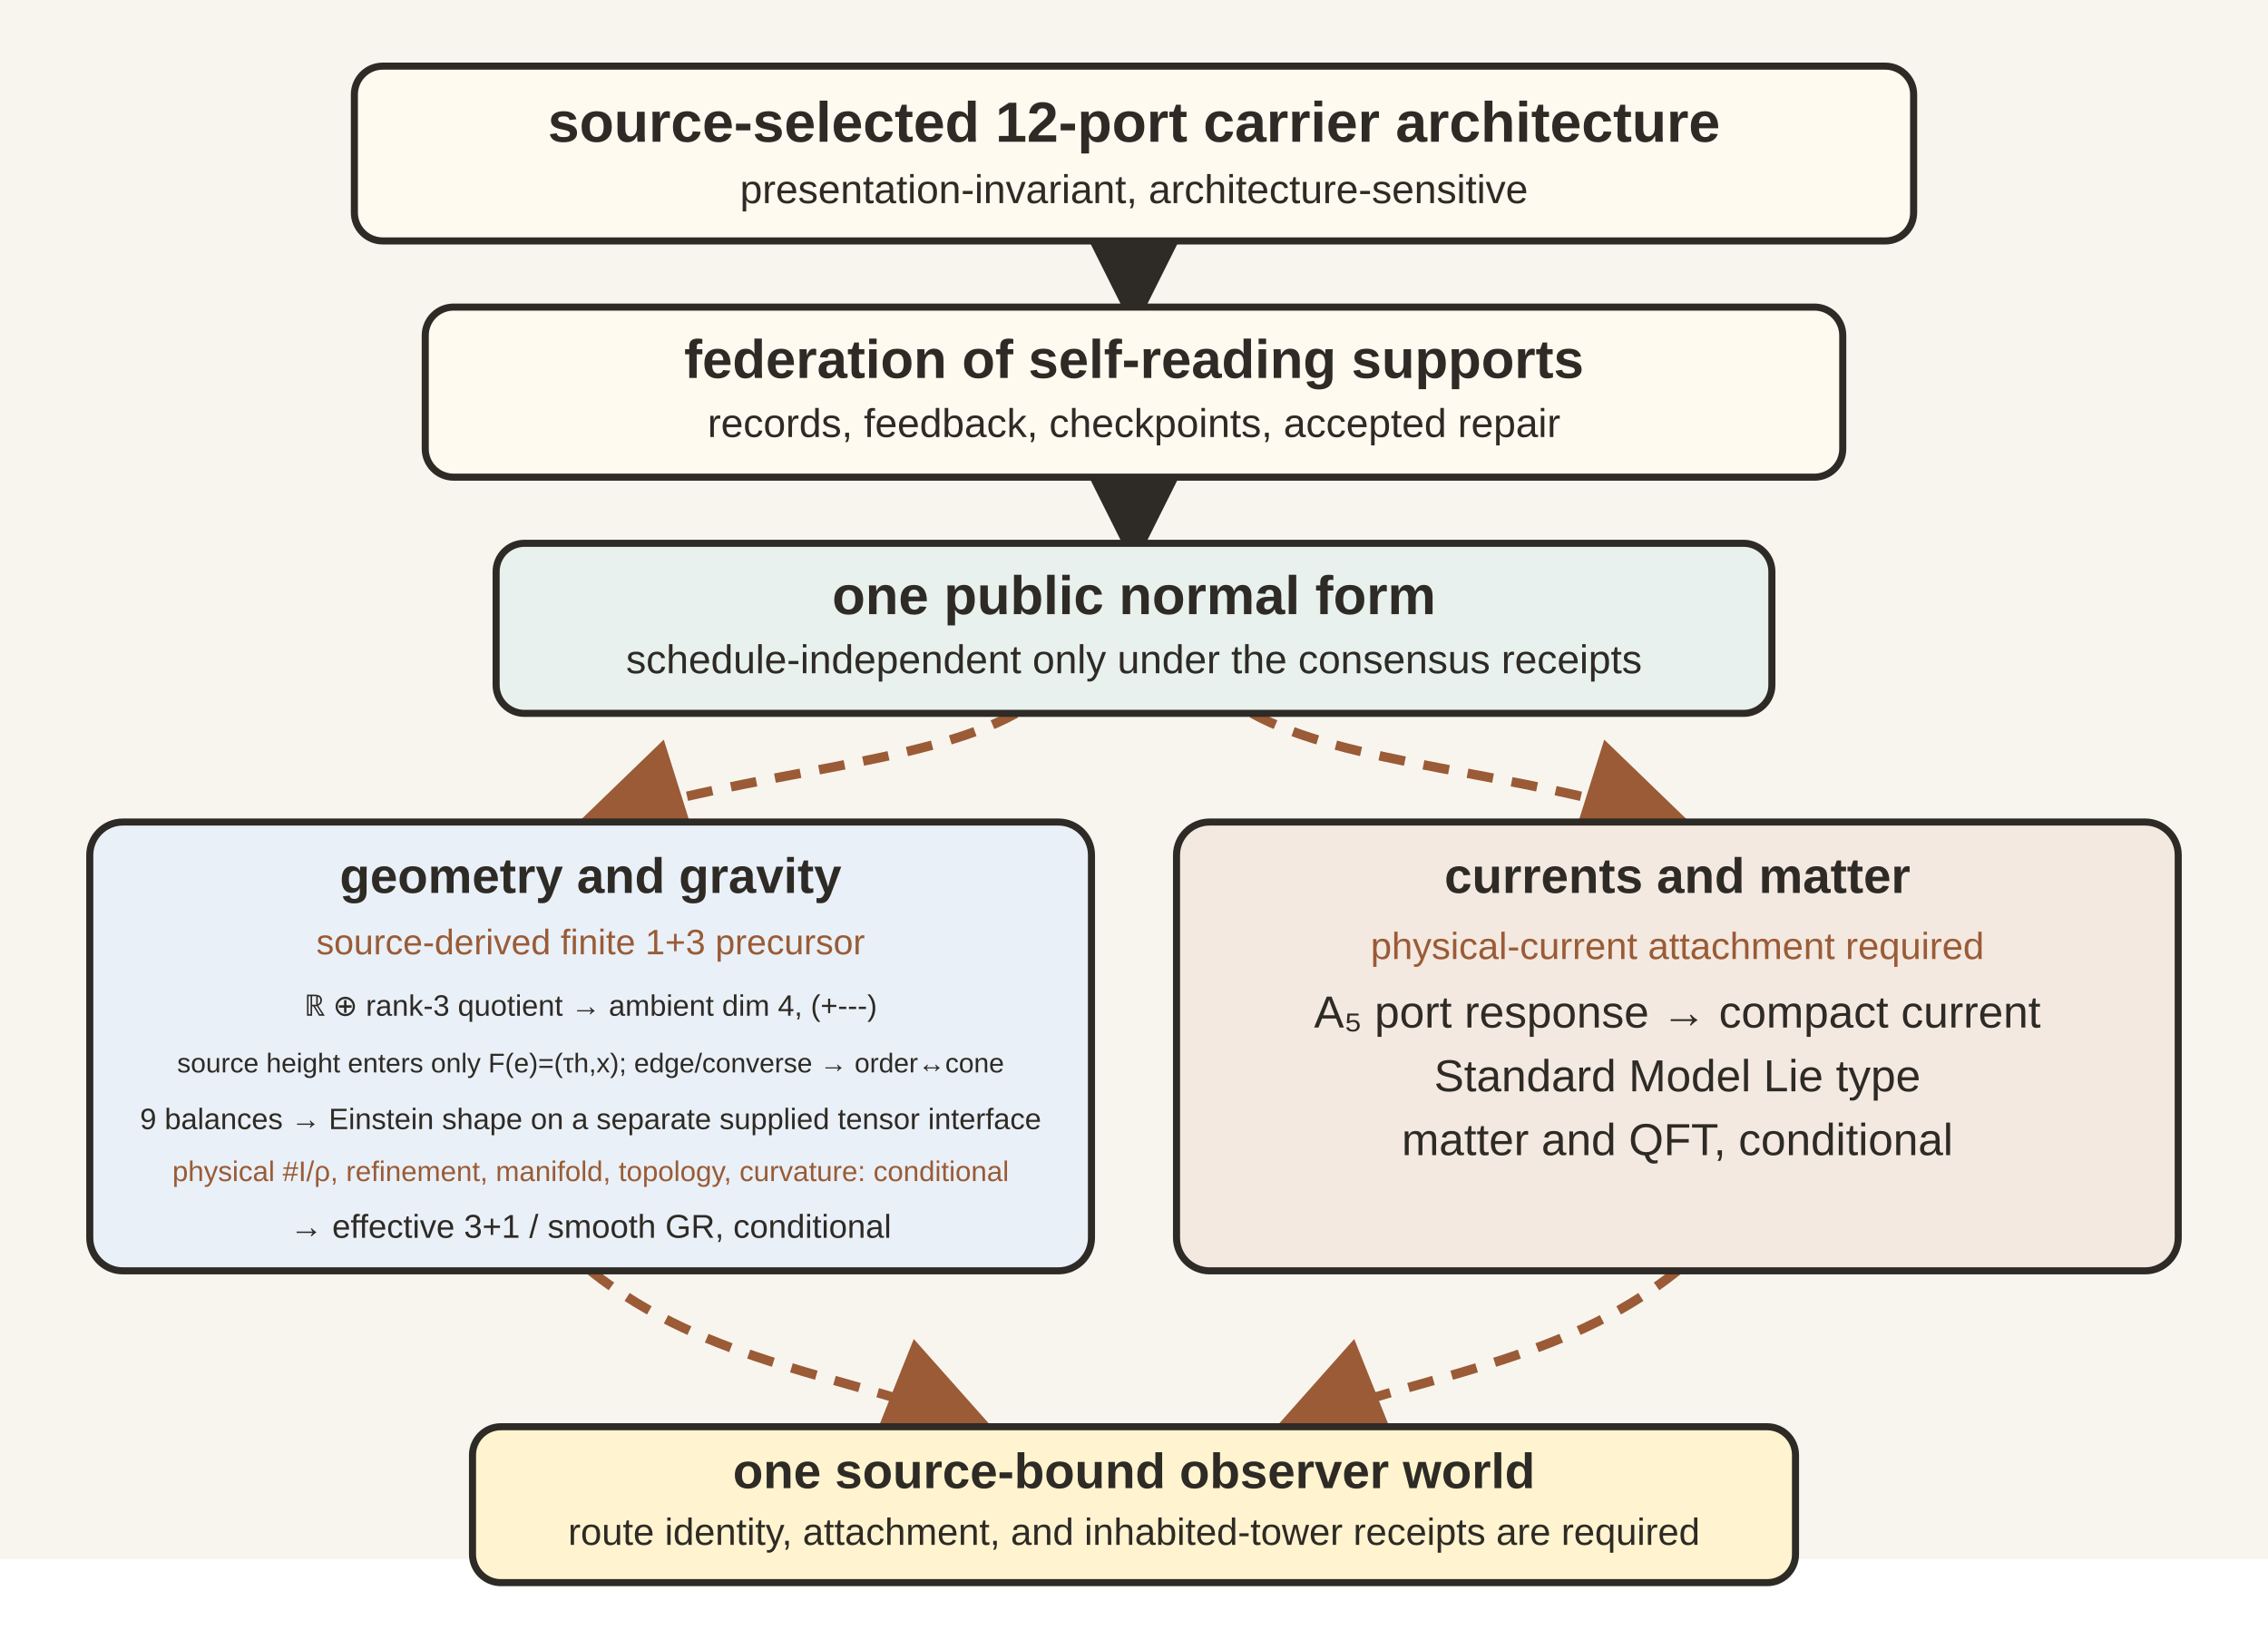
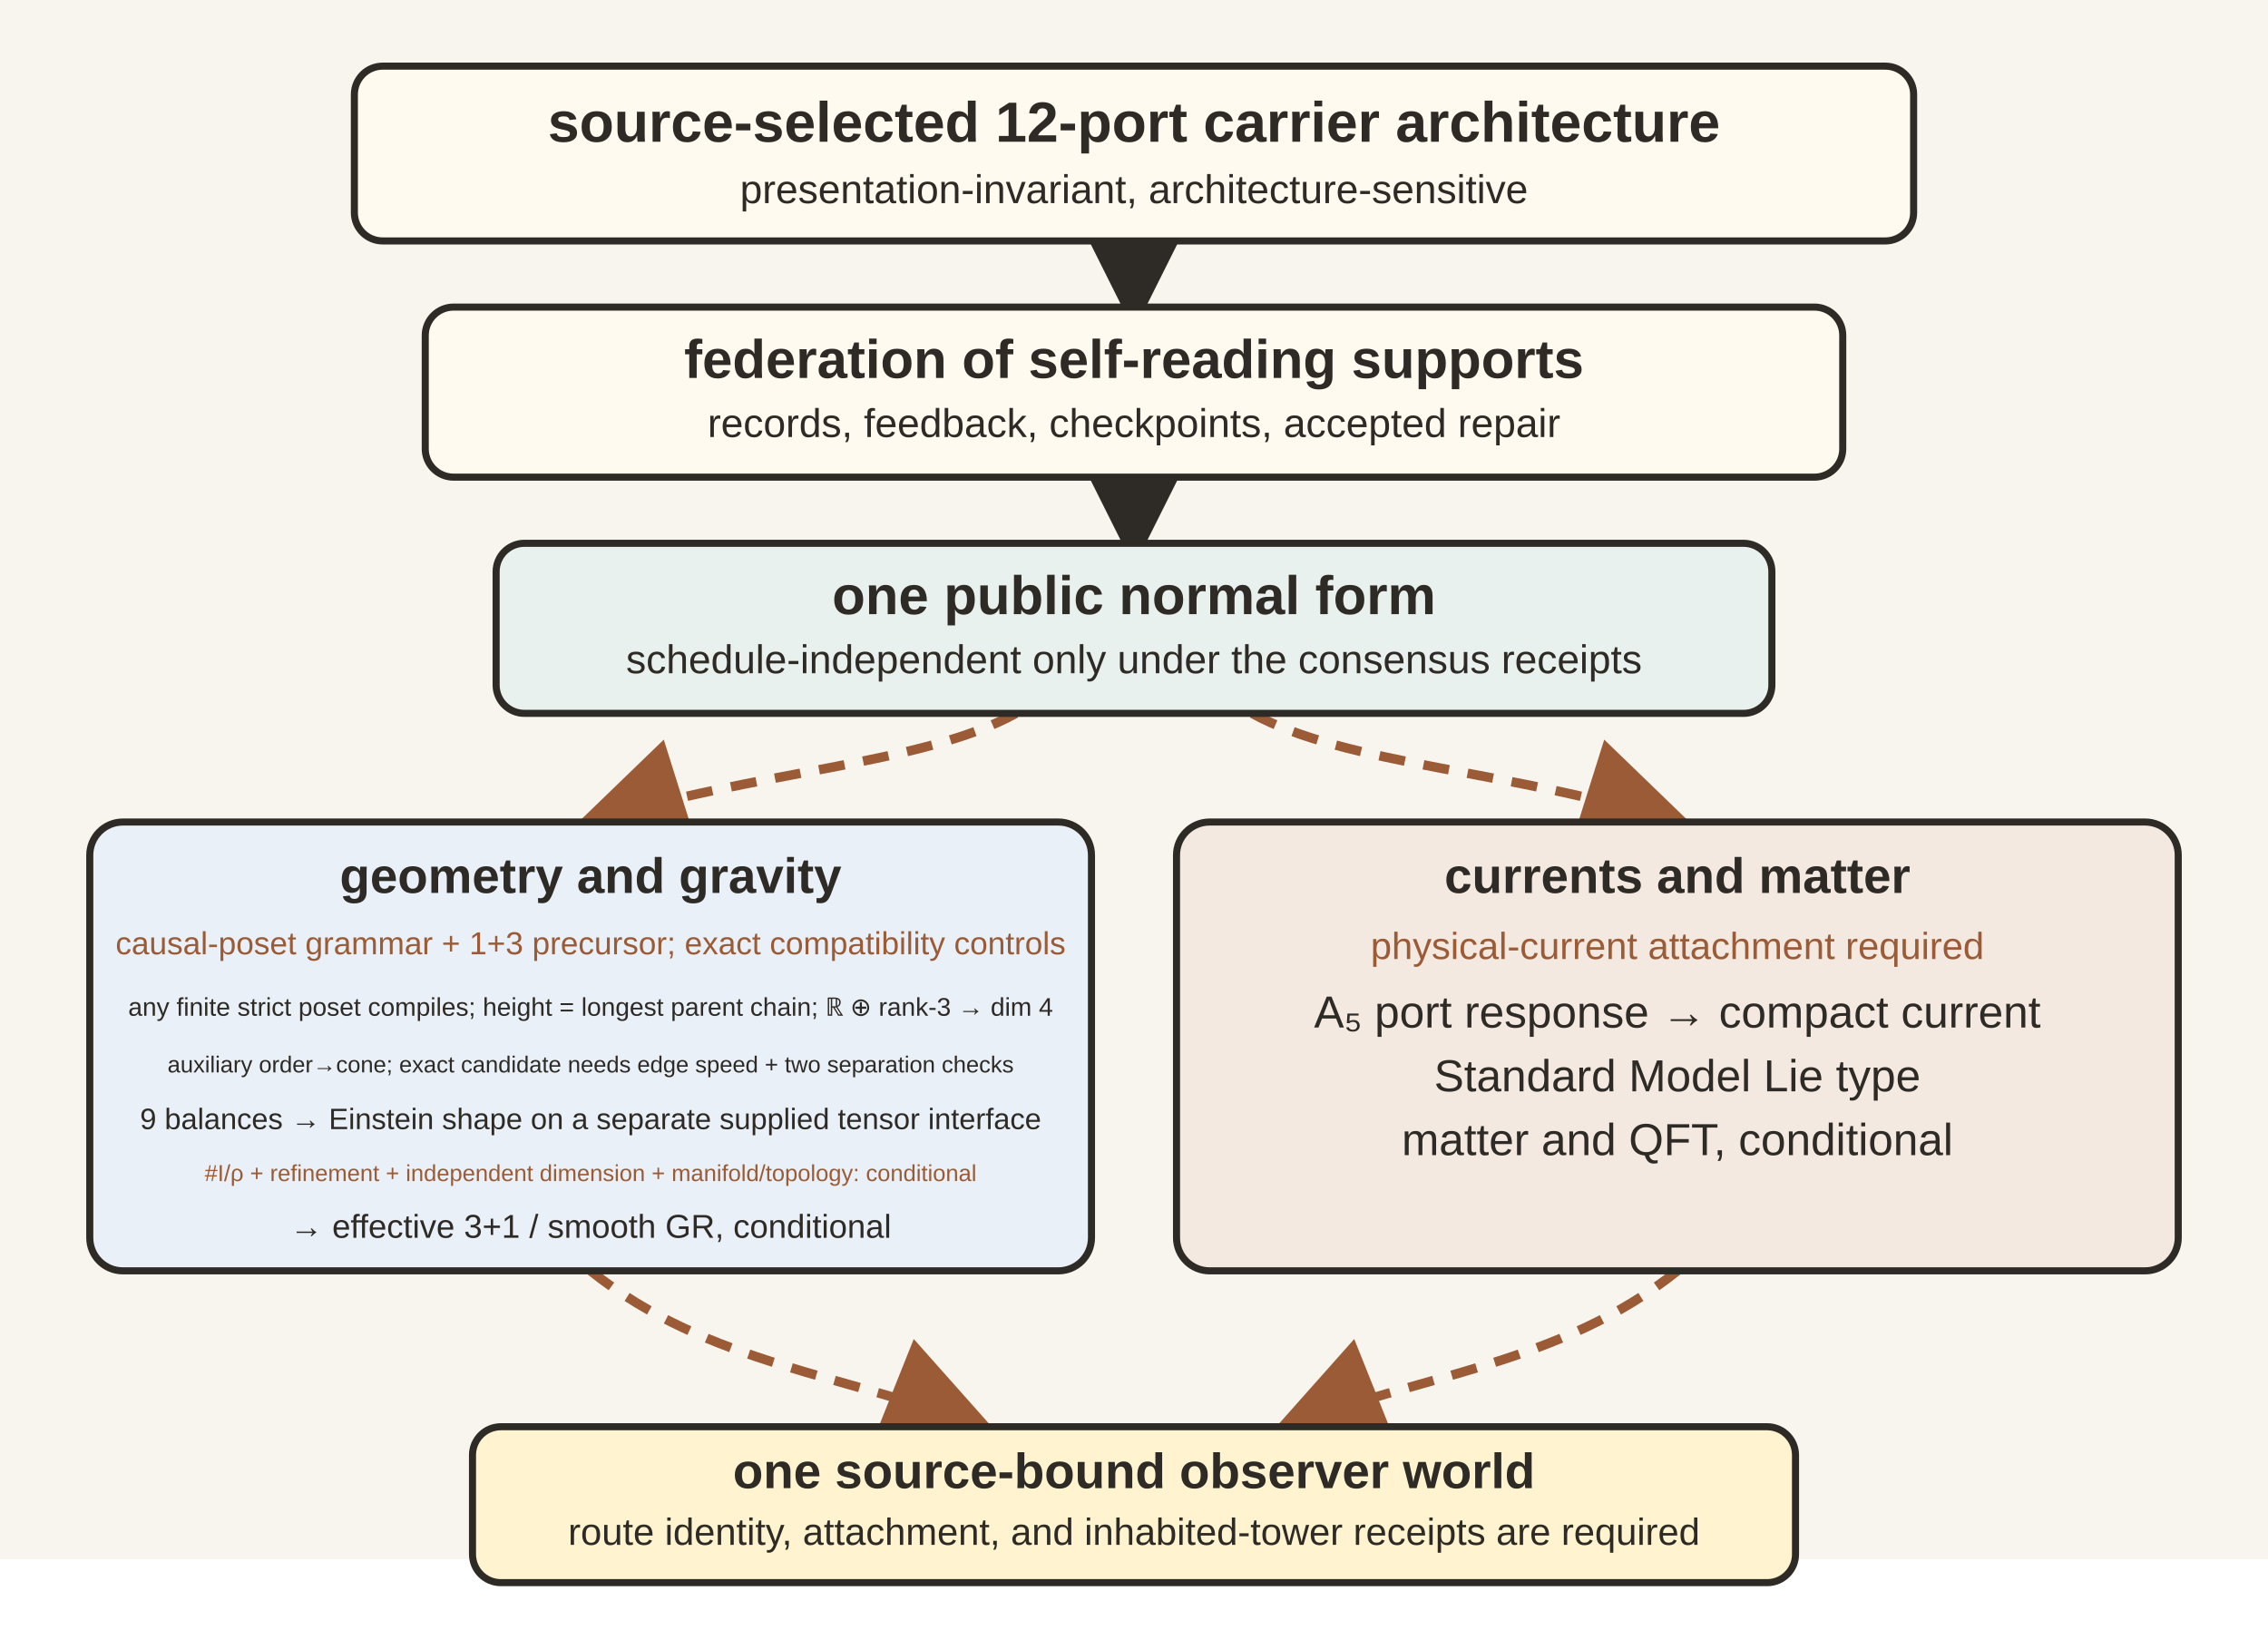
<svg xmlns="http://www.w3.org/2000/svg" width="960" height="690" viewBox="0 0 960 690" role="img" aria-labelledby="title desc">
  <rect width="960" height="660" fill="#f8f5ef" />
  <defs>
    <marker id="arrow" markerWidth="12" markerHeight="12" refX="10" refY="6" orient="auto">
      <path d="M0,0 L12,6 L0,12 Z" fill="#2e2a25" />
    </marker>
    <marker id="open-arrow" markerWidth="12" markerHeight="12" refX="10" refY="6" orient="auto">
      <path d="M0,0 L12,6 L0,12 Z" fill="#9a5b36" />
    </marker>
  </defs>
  <g fill="none" stroke="#2e2a25" stroke-width="5" marker-end="url(#arrow)">
    <path d="M480 102 V130" />
    <path d="M480 202 V230" />
  </g>
  <g fill="none" stroke="#9a5b36" stroke-width="4" stroke-dasharray="11 8" marker-end="url(#open-arrow)">
    <path d="M430 302 C390 324 320 326 250 348" />
    <path d="M530 302 C570 324 640 326 710 348" />
    <path d="M250 538 C300 578 360 582 415 604" />
    <path d="M710 538 C660 578 600 582 545 604" />
  </g>
  <g stroke="#2e2a25" stroke-width="3">
    <rect x="150" y="28" width="660" height="74" rx="12" fill="#fffaf0" />
    <rect x="180" y="130" width="600" height="72" rx="12" fill="#fffaf0" />
    <rect x="210" y="230" width="540" height="72" rx="12" fill="#e8f1ee" />
    <rect x="38" y="348" width="424" height="190" rx="14" fill="#e9f0f7" />
    <rect x="498" y="348" width="424" height="190" rx="14" fill="#f3e9e0" />
    <rect x="200" y="604" width="560" height="66" rx="12" fill="#fff4cf" />
  </g>
  <g font-family="Arial, sans-serif" fill="#2e2a25" text-anchor="middle">
    <text x="480" y="60" font-size="24" font-weight="700">source-selected 12-port carrier architecture</text>
    <text x="480" y="86" font-size="17">presentation-invariant, architecture-sensitive</text>
    <text x="480" y="160" font-size="23" font-weight="700">federation of self-reading supports</text>
    <text x="480" y="185" font-size="17">records, feedback, checkpoints, accepted repair</text>
    <text x="480" y="260" font-size="23" font-weight="700">one public normal form</text>
    <text x="480" y="285" font-size="17">schedule-independent only under the consensus receipts</text>
    <text x="250" y="378" font-size="21" font-weight="700">geometry and gravity</text>
-     <text x="250" y="404" font-size="15" fill="#9a5b36">source-derived finite 1+3 precursor</text>
-     <text x="250" y="430" font-size="12.5">ℝ ⊕ rank-3 quotient → ambient dim 4, (+---)</text>
-     <text x="250" y="454" font-size="11.5">source height enters only F(e)=(τh,x); edge/converse → order↔cone</text>
+     <text x="250" y="404" font-size="13.5" fill="#9a5b36">causal-poset grammar + 1+3 precursor; exact compatibility controls</text>
+     <text x="250" y="430" font-size="10.8">any finite strict poset compiles; height = longest parent chain; ℝ ⊕ rank-3 → dim 4</text>
+     <text x="250" y="454" font-size="9.8">auxiliary order→cone; exact candidate needs edge speed + two separation checks</text>
    <text x="250" y="478" font-size="12.5">9 balances → Einstein shape on a separate supplied tensor interface</text>
-     <text x="250" y="500" font-size="12" fill="#9a5b36">physical #I/ρ, refinement, manifold, topology, curvature: conditional</text>
+     <text x="250" y="500" font-size="9.8" fill="#9a5b36">#I/ρ + refinement + independent dimension + manifold/topology: conditional</text>
    <text x="250" y="524" font-size="14">→ effective 3+1 / smooth GR, conditional</text>
    <text x="710" y="378" font-size="21" font-weight="700">currents and matter</text>
    <text x="710" y="406" font-size="16" fill="#9a5b36">physical-current attachment required</text>
    <text x="710" y="435" font-size="19">A₅ port response → compact current</text>
    <text x="710" y="462" font-size="19">Standard Model Lie type</text>
    <text x="710" y="489" font-size="19">matter and QFT, conditional</text>
    <text x="480" y="630" font-size="21" font-weight="700">one source-bound observer world</text>
    <text x="480" y="654" font-size="16">route identity, attachment, and inhabited-tower receipts are required</text>
  </g>
</svg>
